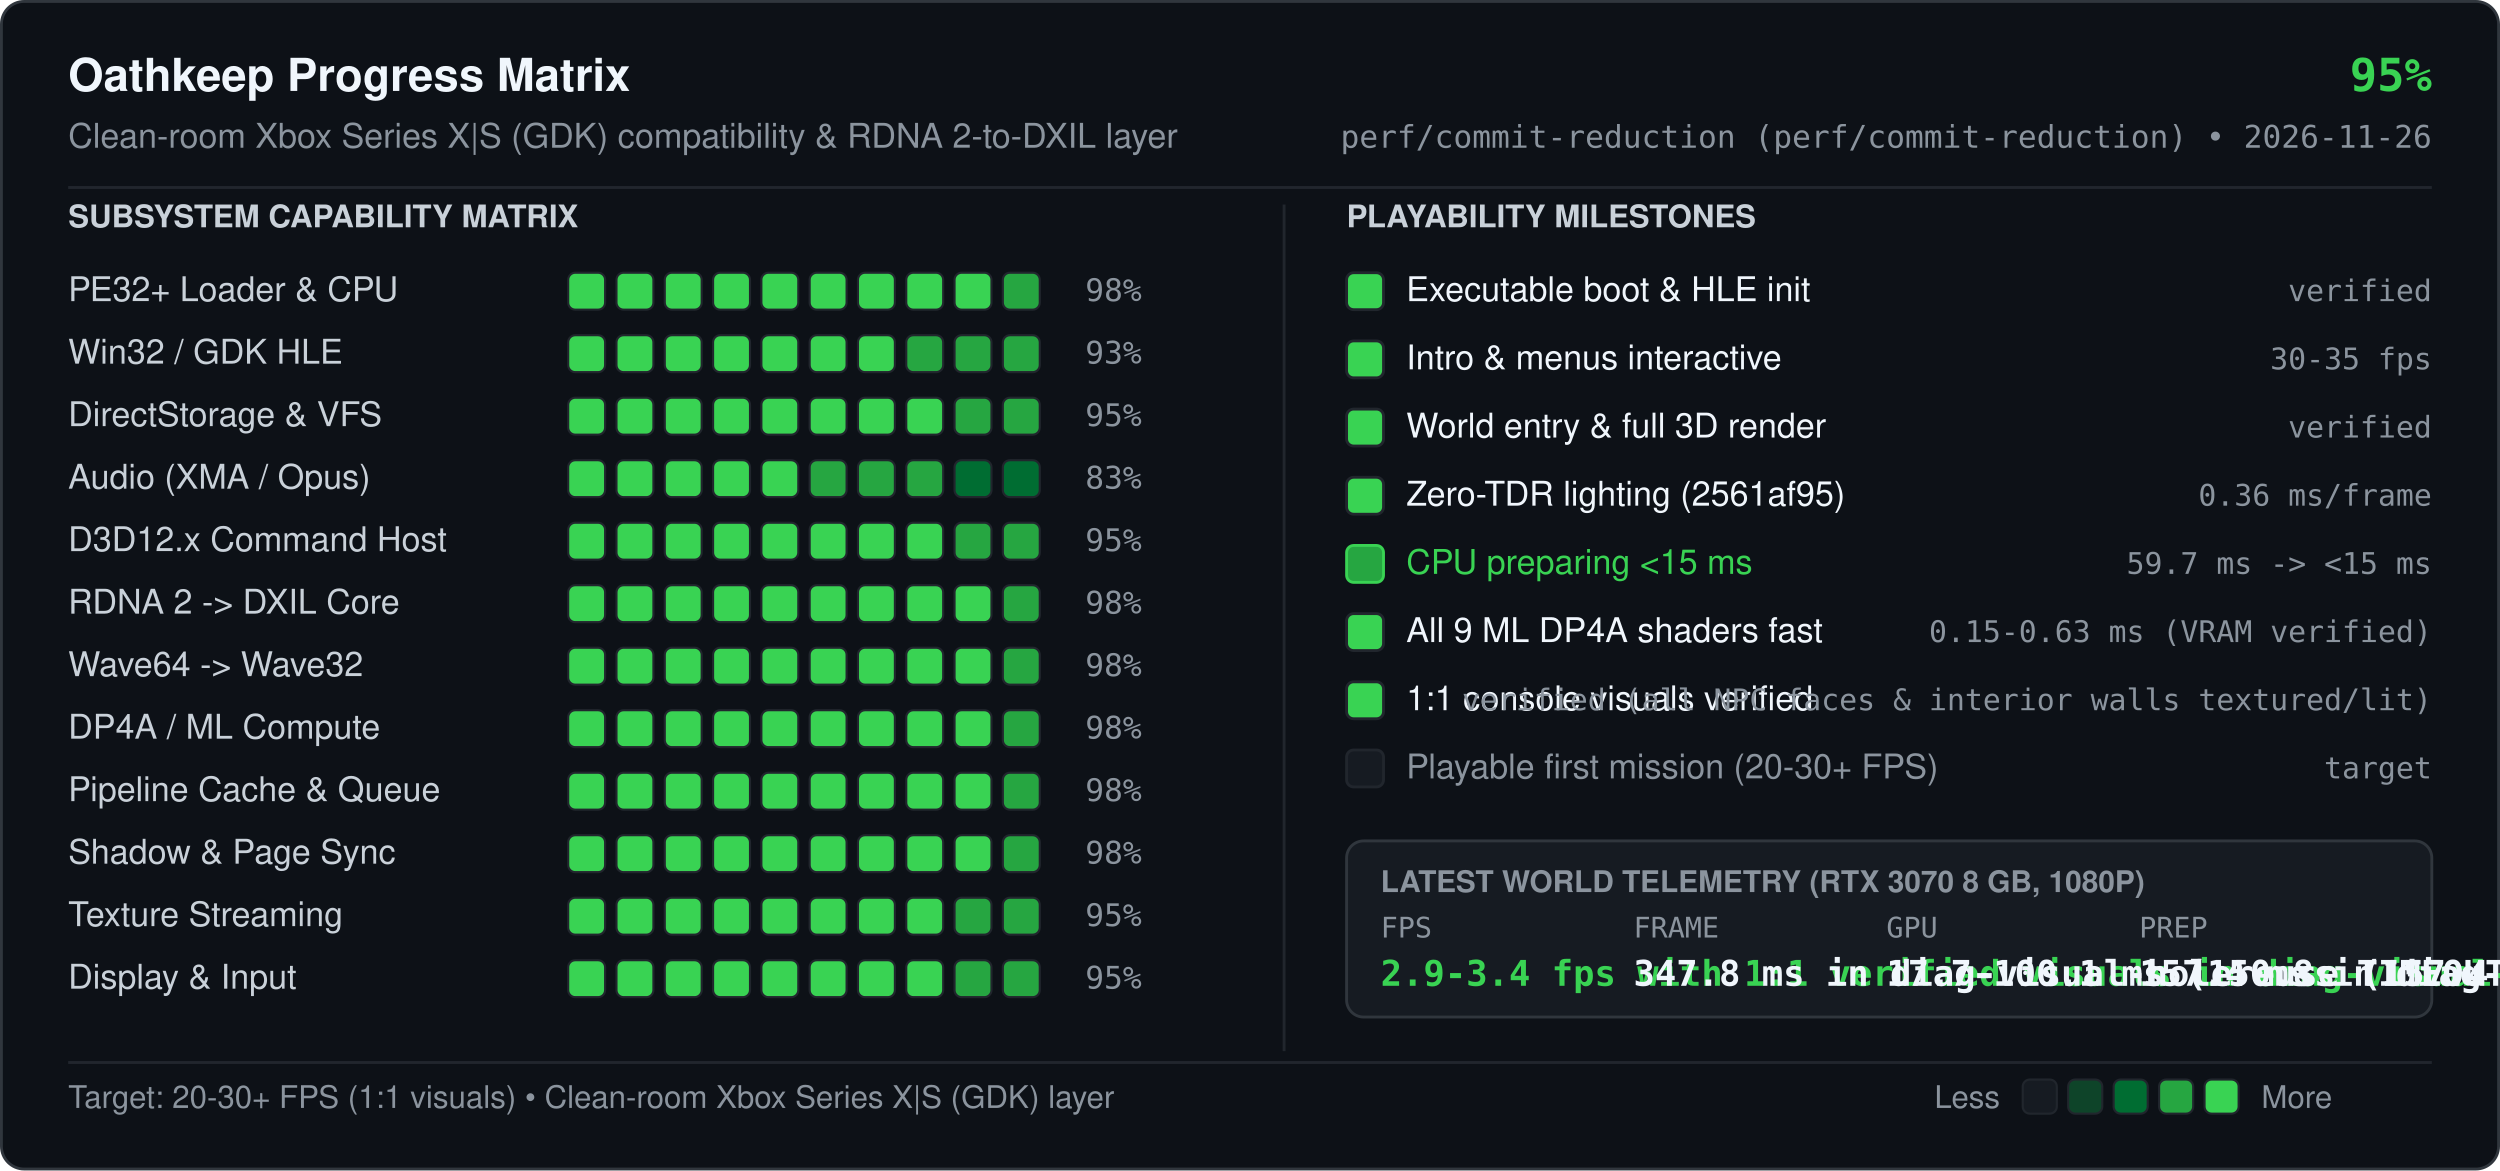
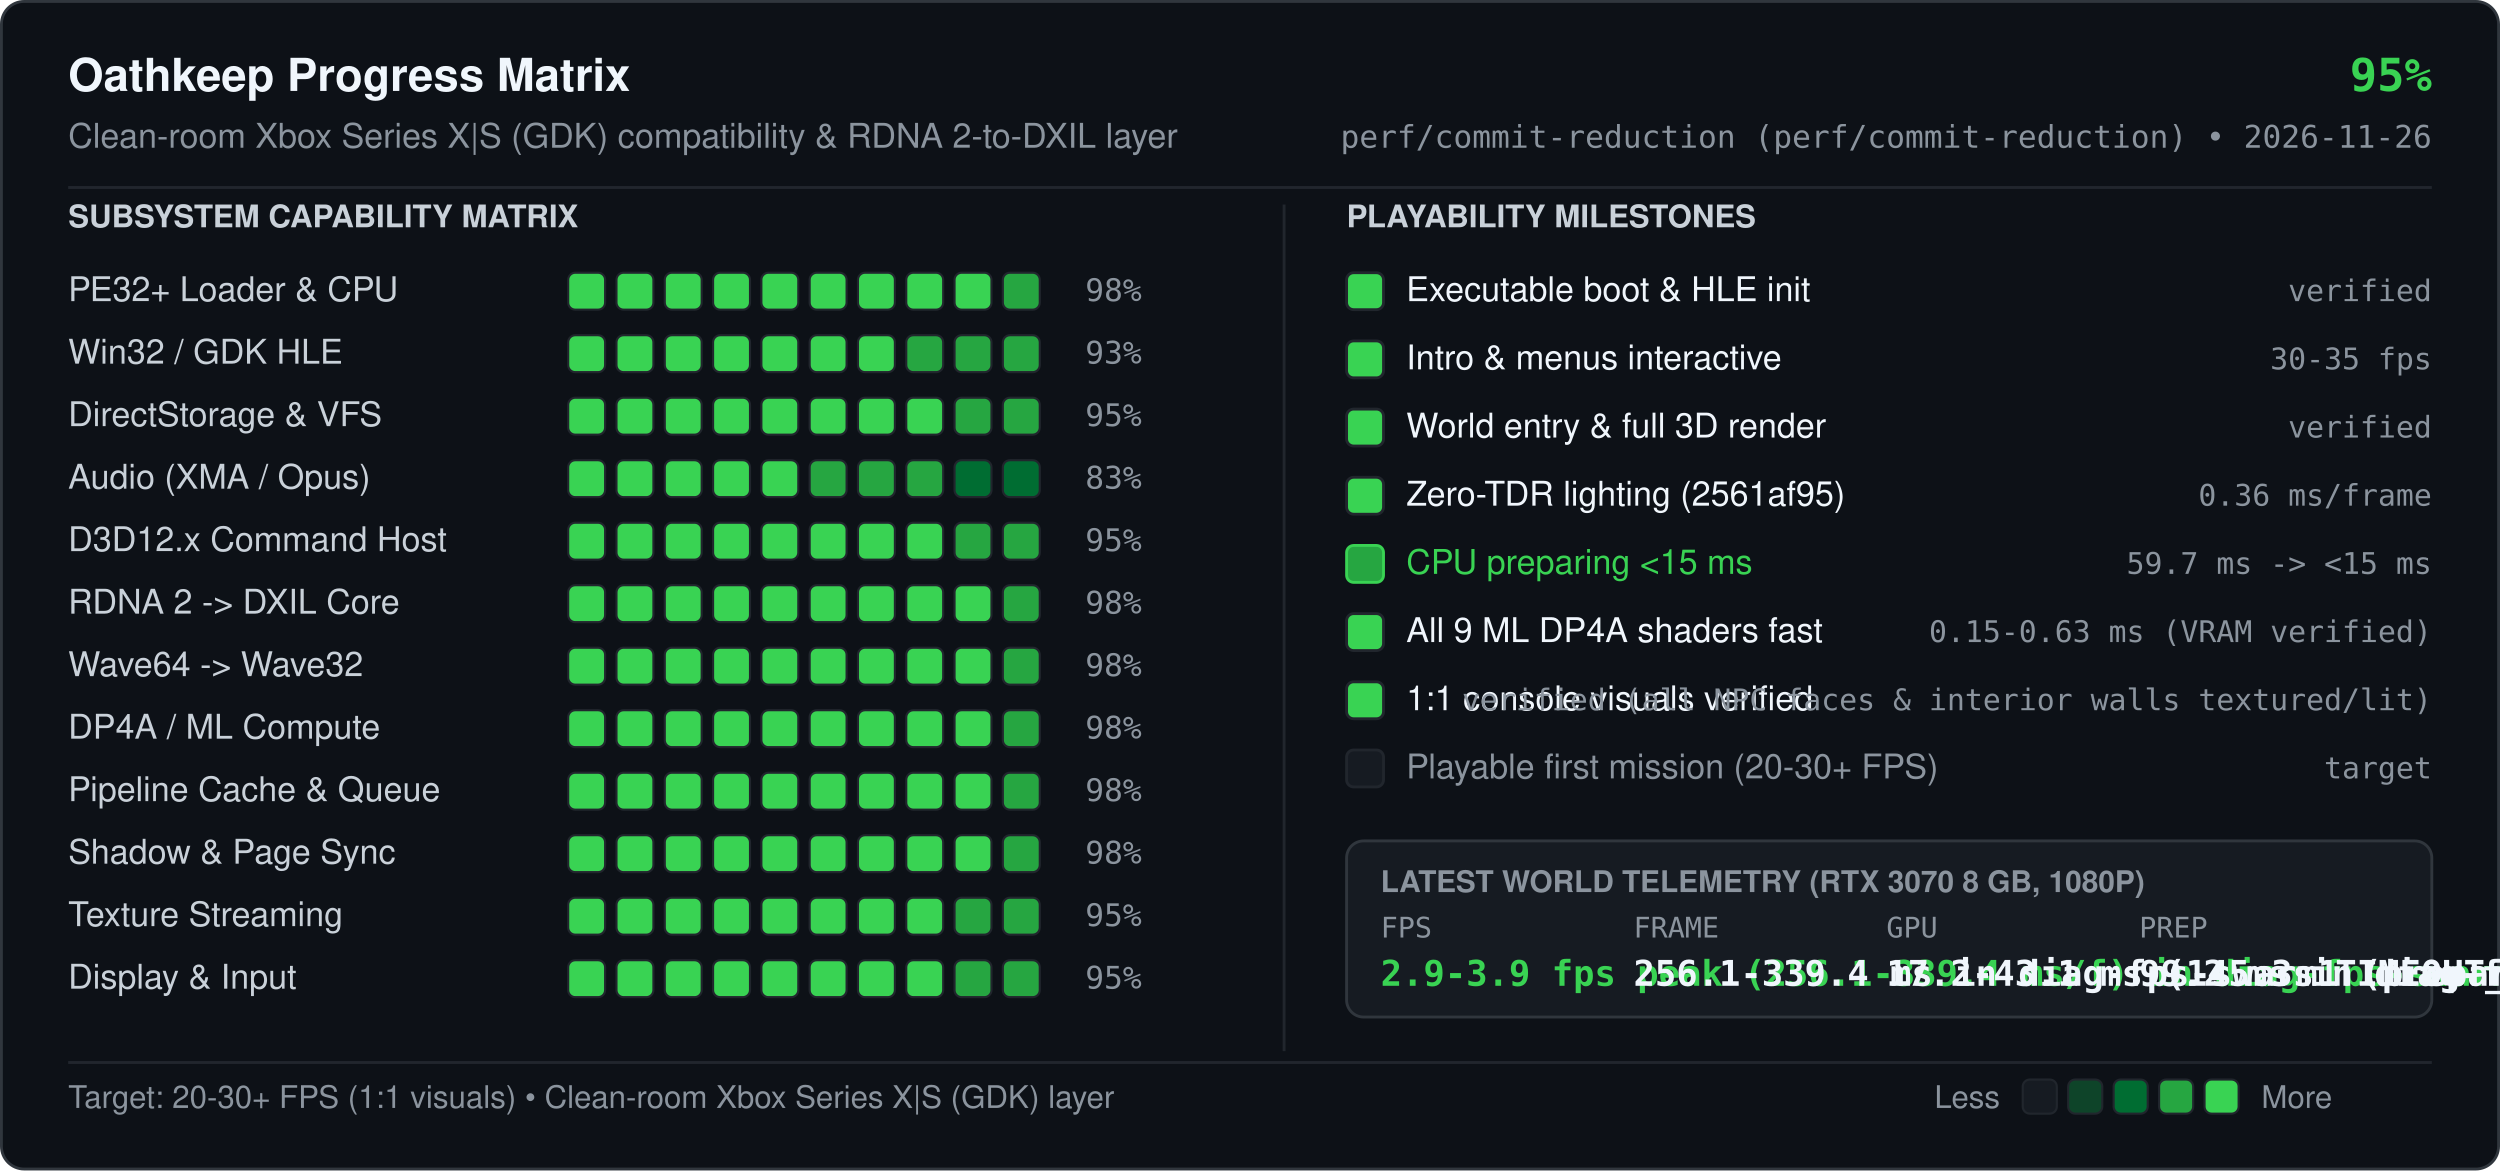
<svg xmlns="http://www.w3.org/2000/svg" width="880" height="412" viewBox="0 0 880 412" role="img" aria-label="Oathkeep Compatibility and Performance Progress">
  <defs>
    <style>text { font-family: -apple-system, BlinkMacSystemFont, 'Segoe UI', Helvetica, Arial, sans-serif; } .mono { font-family: ui-monospace, SFMono-Regular, Menlo, Consolas, monospace; }</style>
  </defs>
  <rect x="0.5" y="0.5" width="879" height="411" rx="8" fill="#0d1117" stroke="#30363d" />
  <text x="24" y="32" fill="#f0f6fc" font-size="16" font-weight="600">Oathkeep Progress Matrix</text>
  <text x="24" y="52" fill="#8b949e" font-size="12">Clean-room Xbox Series X|S (GDK) compatibility &amp; RDNA 2-to-DXIL layer</text>
  <text x="856" y="32" text-anchor="end" fill="#39d353" font-size="16" font-weight="700" class="mono">95%</text>
  <text x="856" y="52" text-anchor="end" fill="#8b949e" font-size="11" class="mono">perf/commit-reduction (perf/commit-reduction) • 2026-11-26</text>
  <line x1="24" y1="66" x2="856" y2="66" stroke="#21262d" />
  <text x="24" y="80" fill="#c9d1d9" font-size="11" font-weight="600">SUBSYSTEM CAPABILITY MATRIX</text>
  <text x="24" y="106" fill="#c9d1d9" font-size="12">PE32+ Loader &amp; CPU</text>
  <rect x="200" y="96" width="13" height="13" rx="2.5" fill="#39d353" stroke="#21262d" stroke-width="0.75" />
  <rect x="217" y="96" width="13" height="13" rx="2.5" fill="#39d353" stroke="#21262d" stroke-width="0.75" />
  <rect x="234" y="96" width="13" height="13" rx="2.5" fill="#39d353" stroke="#21262d" stroke-width="0.75" />
  <rect x="251" y="96" width="13" height="13" rx="2.5" fill="#39d353" stroke="#21262d" stroke-width="0.75" />
  <rect x="268" y="96" width="13" height="13" rx="2.5" fill="#39d353" stroke="#21262d" stroke-width="0.75" />
  <rect x="285" y="96" width="13" height="13" rx="2.5" fill="#39d353" stroke="#21262d" stroke-width="0.75" />
  <rect x="302" y="96" width="13" height="13" rx="2.5" fill="#39d353" stroke="#21262d" stroke-width="0.75" />
  <rect x="319" y="96" width="13" height="13" rx="2.5" fill="#39d353" stroke="#21262d" stroke-width="0.75" />
  <rect x="336" y="96" width="13" height="13" rx="2.5" fill="#39d353" stroke="#21262d" stroke-width="0.75" />
  <rect x="353" y="96" width="13" height="13" rx="2.5" fill="#26a641" stroke="#21262d" stroke-width="0.75" />
  <text x="382" y="106" fill="#8b949e" font-size="11" class="mono"> 98%</text>
  <text x="24" y="128" fill="#c9d1d9" font-size="12">Win32 / GDK HLE</text>
  <rect x="200" y="118" width="13" height="13" rx="2.5" fill="#39d353" stroke="#21262d" stroke-width="0.75" />
  <rect x="217" y="118" width="13" height="13" rx="2.5" fill="#39d353" stroke="#21262d" stroke-width="0.75" />
  <rect x="234" y="118" width="13" height="13" rx="2.5" fill="#39d353" stroke="#21262d" stroke-width="0.75" />
  <rect x="251" y="118" width="13" height="13" rx="2.5" fill="#39d353" stroke="#21262d" stroke-width="0.75" />
  <rect x="268" y="118" width="13" height="13" rx="2.5" fill="#39d353" stroke="#21262d" stroke-width="0.75" />
  <rect x="285" y="118" width="13" height="13" rx="2.5" fill="#39d353" stroke="#21262d" stroke-width="0.75" />
  <rect x="302" y="118" width="13" height="13" rx="2.5" fill="#39d353" stroke="#21262d" stroke-width="0.75" />
  <rect x="319" y="118" width="13" height="13" rx="2.5" fill="#26a641" stroke="#21262d" stroke-width="0.75" />
  <rect x="336" y="118" width="13" height="13" rx="2.5" fill="#26a641" stroke="#21262d" stroke-width="0.75" />
  <rect x="353" y="118" width="13" height="13" rx="2.5" fill="#26a641" stroke="#21262d" stroke-width="0.75" />
  <text x="382" y="128" fill="#8b949e" font-size="11" class="mono"> 93%</text>
  <text x="24" y="150" fill="#c9d1d9" font-size="12">DirectStorage &amp; VFS</text>
  <rect x="200" y="140" width="13" height="13" rx="2.5" fill="#39d353" stroke="#21262d" stroke-width="0.75" />
  <rect x="217" y="140" width="13" height="13" rx="2.5" fill="#39d353" stroke="#21262d" stroke-width="0.75" />
  <rect x="234" y="140" width="13" height="13" rx="2.5" fill="#39d353" stroke="#21262d" stroke-width="0.75" />
  <rect x="251" y="140" width="13" height="13" rx="2.5" fill="#39d353" stroke="#21262d" stroke-width="0.75" />
  <rect x="268" y="140" width="13" height="13" rx="2.5" fill="#39d353" stroke="#21262d" stroke-width="0.75" />
  <rect x="285" y="140" width="13" height="13" rx="2.5" fill="#39d353" stroke="#21262d" stroke-width="0.75" />
  <rect x="302" y="140" width="13" height="13" rx="2.5" fill="#39d353" stroke="#21262d" stroke-width="0.75" />
  <rect x="319" y="140" width="13" height="13" rx="2.5" fill="#39d353" stroke="#21262d" stroke-width="0.75" />
  <rect x="336" y="140" width="13" height="13" rx="2.5" fill="#26a641" stroke="#21262d" stroke-width="0.75" />
  <rect x="353" y="140" width="13" height="13" rx="2.5" fill="#26a641" stroke="#21262d" stroke-width="0.75" />
  <text x="382" y="150" fill="#8b949e" font-size="11" class="mono"> 95%</text>
  <text x="24" y="172" fill="#c9d1d9" font-size="12">Audio (XMA / Opus)</text>
  <rect x="200" y="162" width="13" height="13" rx="2.5" fill="#39d353" stroke="#21262d" stroke-width="0.75" />
  <rect x="217" y="162" width="13" height="13" rx="2.5" fill="#39d353" stroke="#21262d" stroke-width="0.75" />
  <rect x="234" y="162" width="13" height="13" rx="2.5" fill="#39d353" stroke="#21262d" stroke-width="0.75" />
  <rect x="251" y="162" width="13" height="13" rx="2.5" fill="#39d353" stroke="#21262d" stroke-width="0.75" />
  <rect x="268" y="162" width="13" height="13" rx="2.5" fill="#39d353" stroke="#21262d" stroke-width="0.75" />
  <rect x="285" y="162" width="13" height="13" rx="2.5" fill="#26a641" stroke="#21262d" stroke-width="0.75" />
  <rect x="302" y="162" width="13" height="13" rx="2.5" fill="#26a641" stroke="#21262d" stroke-width="0.75" />
  <rect x="319" y="162" width="13" height="13" rx="2.5" fill="#26a641" stroke="#21262d" stroke-width="0.75" />
  <rect x="336" y="162" width="13" height="13" rx="2.5" fill="#006d32" stroke="#21262d" stroke-width="0.75" />
  <rect x="353" y="162" width="13" height="13" rx="2.5" fill="#006d32" stroke="#21262d" stroke-width="0.75" />
  <text x="382" y="172" fill="#8b949e" font-size="11" class="mono"> 83%</text>
  <text x="24" y="194" fill="#c9d1d9" font-size="12">D3D12.x Command Host</text>
  <rect x="200" y="184" width="13" height="13" rx="2.5" fill="#39d353" stroke="#21262d" stroke-width="0.75" />
  <rect x="217" y="184" width="13" height="13" rx="2.5" fill="#39d353" stroke="#21262d" stroke-width="0.75" />
  <rect x="234" y="184" width="13" height="13" rx="2.5" fill="#39d353" stroke="#21262d" stroke-width="0.75" />
  <rect x="251" y="184" width="13" height="13" rx="2.5" fill="#39d353" stroke="#21262d" stroke-width="0.75" />
  <rect x="268" y="184" width="13" height="13" rx="2.5" fill="#39d353" stroke="#21262d" stroke-width="0.75" />
  <rect x="285" y="184" width="13" height="13" rx="2.5" fill="#39d353" stroke="#21262d" stroke-width="0.75" />
  <rect x="302" y="184" width="13" height="13" rx="2.5" fill="#39d353" stroke="#21262d" stroke-width="0.75" />
  <rect x="319" y="184" width="13" height="13" rx="2.5" fill="#39d353" stroke="#21262d" stroke-width="0.75" />
  <rect x="336" y="184" width="13" height="13" rx="2.5" fill="#26a641" stroke="#21262d" stroke-width="0.75" />
  <rect x="353" y="184" width="13" height="13" rx="2.5" fill="#26a641" stroke="#21262d" stroke-width="0.75" />
  <text x="382" y="194" fill="#8b949e" font-size="11" class="mono"> 95%</text>
  <text x="24" y="216" fill="#c9d1d9" font-size="12">RDNA 2 -&gt; DXIL Core</text>
  <rect x="200" y="206" width="13" height="13" rx="2.5" fill="#39d353" stroke="#21262d" stroke-width="0.75" />
  <rect x="217" y="206" width="13" height="13" rx="2.5" fill="#39d353" stroke="#21262d" stroke-width="0.75" />
  <rect x="234" y="206" width="13" height="13" rx="2.5" fill="#39d353" stroke="#21262d" stroke-width="0.75" />
  <rect x="251" y="206" width="13" height="13" rx="2.5" fill="#39d353" stroke="#21262d" stroke-width="0.75" />
  <rect x="268" y="206" width="13" height="13" rx="2.5" fill="#39d353" stroke="#21262d" stroke-width="0.75" />
  <rect x="285" y="206" width="13" height="13" rx="2.5" fill="#39d353" stroke="#21262d" stroke-width="0.75" />
  <rect x="302" y="206" width="13" height="13" rx="2.5" fill="#39d353" stroke="#21262d" stroke-width="0.75" />
  <rect x="319" y="206" width="13" height="13" rx="2.5" fill="#39d353" stroke="#21262d" stroke-width="0.75" />
  <rect x="336" y="206" width="13" height="13" rx="2.5" fill="#39d353" stroke="#21262d" stroke-width="0.75" />
  <rect x="353" y="206" width="13" height="13" rx="2.5" fill="#26a641" stroke="#21262d" stroke-width="0.75" />
  <text x="382" y="216" fill="#8b949e" font-size="11" class="mono"> 98%</text>
  <text x="24" y="238" fill="#c9d1d9" font-size="12">Wave64 -&gt; Wave32</text>
  <rect x="200" y="228" width="13" height="13" rx="2.5" fill="#39d353" stroke="#21262d" stroke-width="0.75" />
  <rect x="217" y="228" width="13" height="13" rx="2.5" fill="#39d353" stroke="#21262d" stroke-width="0.75" />
  <rect x="234" y="228" width="13" height="13" rx="2.5" fill="#39d353" stroke="#21262d" stroke-width="0.75" />
  <rect x="251" y="228" width="13" height="13" rx="2.5" fill="#39d353" stroke="#21262d" stroke-width="0.75" />
  <rect x="268" y="228" width="13" height="13" rx="2.5" fill="#39d353" stroke="#21262d" stroke-width="0.75" />
  <rect x="285" y="228" width="13" height="13" rx="2.5" fill="#39d353" stroke="#21262d" stroke-width="0.75" />
  <rect x="302" y="228" width="13" height="13" rx="2.5" fill="#39d353" stroke="#21262d" stroke-width="0.75" />
  <rect x="319" y="228" width="13" height="13" rx="2.5" fill="#39d353" stroke="#21262d" stroke-width="0.75" />
  <rect x="336" y="228" width="13" height="13" rx="2.5" fill="#39d353" stroke="#21262d" stroke-width="0.75" />
  <rect x="353" y="228" width="13" height="13" rx="2.5" fill="#26a641" stroke="#21262d" stroke-width="0.75" />
  <text x="382" y="238" fill="#8b949e" font-size="11" class="mono"> 98%</text>
  <text x="24" y="260" fill="#c9d1d9" font-size="12">DP4A / ML Compute</text>
  <rect x="200" y="250" width="13" height="13" rx="2.5" fill="#39d353" stroke="#21262d" stroke-width="0.75" />
  <rect x="217" y="250" width="13" height="13" rx="2.5" fill="#39d353" stroke="#21262d" stroke-width="0.75" />
  <rect x="234" y="250" width="13" height="13" rx="2.5" fill="#39d353" stroke="#21262d" stroke-width="0.75" />
  <rect x="251" y="250" width="13" height="13" rx="2.5" fill="#39d353" stroke="#21262d" stroke-width="0.75" />
  <rect x="268" y="250" width="13" height="13" rx="2.5" fill="#39d353" stroke="#21262d" stroke-width="0.75" />
  <rect x="285" y="250" width="13" height="13" rx="2.5" fill="#39d353" stroke="#21262d" stroke-width="0.75" />
  <rect x="302" y="250" width="13" height="13" rx="2.5" fill="#39d353" stroke="#21262d" stroke-width="0.75" />
  <rect x="319" y="250" width="13" height="13" rx="2.5" fill="#39d353" stroke="#21262d" stroke-width="0.75" />
  <rect x="336" y="250" width="13" height="13" rx="2.5" fill="#39d353" stroke="#21262d" stroke-width="0.75" />
  <rect x="353" y="250" width="13" height="13" rx="2.5" fill="#26a641" stroke="#21262d" stroke-width="0.75" />
  <text x="382" y="260" fill="#8b949e" font-size="11" class="mono"> 98%</text>
  <text x="24" y="282" fill="#c9d1d9" font-size="12">Pipeline Cache &amp; Queue</text>
  <rect x="200" y="272" width="13" height="13" rx="2.5" fill="#39d353" stroke="#21262d" stroke-width="0.75" />
  <rect x="217" y="272" width="13" height="13" rx="2.5" fill="#39d353" stroke="#21262d" stroke-width="0.75" />
  <rect x="234" y="272" width="13" height="13" rx="2.5" fill="#39d353" stroke="#21262d" stroke-width="0.75" />
  <rect x="251" y="272" width="13" height="13" rx="2.5" fill="#39d353" stroke="#21262d" stroke-width="0.75" />
  <rect x="268" y="272" width="13" height="13" rx="2.5" fill="#39d353" stroke="#21262d" stroke-width="0.75" />
  <rect x="285" y="272" width="13" height="13" rx="2.5" fill="#39d353" stroke="#21262d" stroke-width="0.75" />
  <rect x="302" y="272" width="13" height="13" rx="2.5" fill="#39d353" stroke="#21262d" stroke-width="0.75" />
  <rect x="319" y="272" width="13" height="13" rx="2.5" fill="#39d353" stroke="#21262d" stroke-width="0.75" />
  <rect x="336" y="272" width="13" height="13" rx="2.5" fill="#39d353" stroke="#21262d" stroke-width="0.75" />
  <rect x="353" y="272" width="13" height="13" rx="2.5" fill="#26a641" stroke="#21262d" stroke-width="0.75" />
  <text x="382" y="282" fill="#8b949e" font-size="11" class="mono"> 98%</text>
  <text x="24" y="304" fill="#c9d1d9" font-size="12">Shadow &amp; Page Sync</text>
  <rect x="200" y="294" width="13" height="13" rx="2.5" fill="#39d353" stroke="#21262d" stroke-width="0.75" />
  <rect x="217" y="294" width="13" height="13" rx="2.5" fill="#39d353" stroke="#21262d" stroke-width="0.75" />
  <rect x="234" y="294" width="13" height="13" rx="2.5" fill="#39d353" stroke="#21262d" stroke-width="0.75" />
  <rect x="251" y="294" width="13" height="13" rx="2.5" fill="#39d353" stroke="#21262d" stroke-width="0.75" />
  <rect x="268" y="294" width="13" height="13" rx="2.5" fill="#39d353" stroke="#21262d" stroke-width="0.75" />
  <rect x="285" y="294" width="13" height="13" rx="2.5" fill="#39d353" stroke="#21262d" stroke-width="0.75" />
  <rect x="302" y="294" width="13" height="13" rx="2.5" fill="#39d353" stroke="#21262d" stroke-width="0.75" />
  <rect x="319" y="294" width="13" height="13" rx="2.5" fill="#39d353" stroke="#21262d" stroke-width="0.75" />
  <rect x="336" y="294" width="13" height="13" rx="2.5" fill="#39d353" stroke="#21262d" stroke-width="0.75" />
  <rect x="353" y="294" width="13" height="13" rx="2.5" fill="#26a641" stroke="#21262d" stroke-width="0.75" />
  <text x="382" y="304" fill="#8b949e" font-size="11" class="mono"> 98%</text>
  <text x="24" y="326" fill="#c9d1d9" font-size="12">Texture Streaming</text>
  <rect x="200" y="316" width="13" height="13" rx="2.5" fill="#39d353" stroke="#21262d" stroke-width="0.75" />
  <rect x="217" y="316" width="13" height="13" rx="2.5" fill="#39d353" stroke="#21262d" stroke-width="0.75" />
  <rect x="234" y="316" width="13" height="13" rx="2.5" fill="#39d353" stroke="#21262d" stroke-width="0.75" />
  <rect x="251" y="316" width="13" height="13" rx="2.5" fill="#39d353" stroke="#21262d" stroke-width="0.75" />
  <rect x="268" y="316" width="13" height="13" rx="2.5" fill="#39d353" stroke="#21262d" stroke-width="0.75" />
  <rect x="285" y="316" width="13" height="13" rx="2.5" fill="#39d353" stroke="#21262d" stroke-width="0.75" />
  <rect x="302" y="316" width="13" height="13" rx="2.5" fill="#39d353" stroke="#21262d" stroke-width="0.75" />
  <rect x="319" y="316" width="13" height="13" rx="2.5" fill="#39d353" stroke="#21262d" stroke-width="0.75" />
  <rect x="336" y="316" width="13" height="13" rx="2.5" fill="#26a641" stroke="#21262d" stroke-width="0.75" />
  <rect x="353" y="316" width="13" height="13" rx="2.5" fill="#26a641" stroke="#21262d" stroke-width="0.75" />
  <text x="382" y="326" fill="#8b949e" font-size="11" class="mono"> 95%</text>
  <text x="24" y="348" fill="#c9d1d9" font-size="12">Display &amp; Input</text>
  <rect x="200" y="338" width="13" height="13" rx="2.5" fill="#39d353" stroke="#21262d" stroke-width="0.75" />
  <rect x="217" y="338" width="13" height="13" rx="2.5" fill="#39d353" stroke="#21262d" stroke-width="0.75" />
  <rect x="234" y="338" width="13" height="13" rx="2.5" fill="#39d353" stroke="#21262d" stroke-width="0.75" />
  <rect x="251" y="338" width="13" height="13" rx="2.5" fill="#39d353" stroke="#21262d" stroke-width="0.75" />
  <rect x="268" y="338" width="13" height="13" rx="2.5" fill="#39d353" stroke="#21262d" stroke-width="0.75" />
  <rect x="285" y="338" width="13" height="13" rx="2.5" fill="#39d353" stroke="#21262d" stroke-width="0.75" />
  <rect x="302" y="338" width="13" height="13" rx="2.5" fill="#39d353" stroke="#21262d" stroke-width="0.75" />
  <rect x="319" y="338" width="13" height="13" rx="2.5" fill="#39d353" stroke="#21262d" stroke-width="0.75" />
  <rect x="336" y="338" width="13" height="13" rx="2.5" fill="#26a641" stroke="#21262d" stroke-width="0.75" />
  <rect x="353" y="338" width="13" height="13" rx="2.5" fill="#26a641" stroke="#21262d" stroke-width="0.75" />
  <text x="382" y="348" fill="#8b949e" font-size="11" class="mono"> 95%</text>
  <line x1="452" y1="72" x2="452" y2="370" stroke="#21262d" />
  <text x="474" y="80" fill="#c9d1d9" font-size="11" font-weight="600">PLAYABILITY MILESTONES</text>
  <rect x="474" y="96" width="13" height="13" rx="2.5" fill="#39d353" stroke="#21262d" stroke-width="1" />
  <text x="495" y="106" fill="#f0f6fc" font-size="12" font-weight="500">Executable boot &amp; HLE init</text>
  <text x="856" y="106" text-anchor="end" fill="#8b949e" font-size="10.5" class="mono">verified</text>
  <rect x="474" y="120" width="13" height="13" rx="2.5" fill="#39d353" stroke="#21262d" stroke-width="1" />
  <text x="495" y="130" fill="#f0f6fc" font-size="12" font-weight="500">Intro &amp; menus interactive</text>
  <text x="856" y="130" text-anchor="end" fill="#8b949e" font-size="10.5" class="mono">30-35 fps</text>
  <rect x="474" y="144" width="13" height="13" rx="2.5" fill="#39d353" stroke="#21262d" stroke-width="1" />
  <text x="495" y="154" fill="#f0f6fc" font-size="12" font-weight="500">World entry &amp; full 3D render</text>
  <text x="856" y="154" text-anchor="end" fill="#8b949e" font-size="10.5" class="mono">verified</text>
  <rect x="474" y="168" width="13" height="13" rx="2.5" fill="#39d353" stroke="#21262d" stroke-width="1" />
  <text x="495" y="178" fill="#f0f6fc" font-size="12" font-weight="500">Zero-TDR lighting (2561af95)</text>
  <text x="856" y="178" text-anchor="end" fill="#8b949e" font-size="10.5" class="mono">0.36 ms/frame</text>
  <rect x="474" y="192" width="13" height="13" rx="2.5" fill="#26a641" stroke="#39d353" stroke-width="1" />
  <text x="495" y="202" fill="#39d353" font-size="12" font-weight="500">CPU preparing &lt;15 ms</text>
  <text x="856" y="202" text-anchor="end" fill="#8b949e" font-size="10.5" class="mono">59.7 ms -&gt; &lt;15 ms</text>
  <rect x="474" y="216" width="13" height="13" rx="2.5" fill="#39d353" stroke="#21262d" stroke-width="1" />
  <text x="495" y="226" fill="#f0f6fc" font-size="12" font-weight="500">All 9 ML DP4A shaders fast</text>
  <text x="856" y="226" text-anchor="end" fill="#8b949e" font-size="10.5" class="mono">0.15-0.63 ms (VRAM verified)</text>
  <rect x="474" y="240" width="13" height="13" rx="2.5" fill="#39d353" stroke="#21262d" stroke-width="1" />
  <text x="495" y="250" fill="#f0f6fc" font-size="12" font-weight="500">1:1 console visuals verified</text>
  <text x="856" y="250" text-anchor="end" fill="#8b949e" font-size="10.5" class="mono">verified (all NPC faces &amp; interior walls textured/lit)</text>
  <rect x="474" y="264" width="13" height="13" rx="2.5" fill="#161b22" stroke="#21262d" stroke-width="1" />
  <text x="495" y="274" fill="#8b949e" font-size="12" font-weight="500">Playable first mission (20-30+ FPS)</text>
  <text x="856" y="274" text-anchor="end" fill="#8b949e" font-size="10.5" class="mono">target</text>
  <rect x="474" y="296" width="382" height="62" rx="6" fill="#161b22" stroke="#30363d" />
  <text x="486" y="314" fill="#8b949e" font-size="10.5" font-weight="600">LATEST WORLD TELEMETRY (RTX 3070 8 GB, 1080P)</text>
  <text x="486" y="330" fill="#8b949e" font-size="10" class="mono">FPS</text>
-   <text x="486" y="347" fill="#39d353" font-size="12.5" font-weight="600" class="mono">2.9-3.4 fps with 1:1 verified visuals in diag-visual-holereuse (150.8s TIMEOUT_CLEAN; peak VRAM 7,148/7,161 MB, 24,000+ hole-reused textures, 0 crashes/TDRs/OOMs)</text>
+   <text x="486" y="347" fill="#39d353" font-size="12.5" font-weight="600" class="mono">2.9-3.9 fps peak (256.1-339.4 ms/f) in diag-fps-swarm1 (145.3s TIMEOUT_CLEAN; peak VRAM 6,838/7,161 MB, 0 crashes/TDRs/OOMs)</text>
  <text x="575" y="330" fill="#8b949e" font-size="10" class="mono">FRAME</text>
-   <text x="575" y="347" fill="#f0f6fc" font-size="12.5" font-weight="600" class="mono">347.8 ms in diag-visual-holereuse (157.4 ms preparing, 100.1 ms GPU, 57.4 ms copy-back; 1:1 console visuals verified — all NPC faces &amp; interior walls textured and lit)</text>
+   <text x="575" y="347" fill="#f0f6fc" font-size="12.5" font-weight="600" class="mono">256.1-339.4 ms in diag-fps-swarm1 (preparing 157.4-&gt;99.2 ms, GPU 100.1-&gt;43.1 ms, copy-back 57.4-&gt;35.0 ms, land::rest 25.6-&gt;0.92 ms)</text>
  <text x="664" y="330" fill="#8b949e" font-size="10" class="mono">GPU</text>
-   <text x="664" y="347" fill="#f0f6fc" font-size="12.5" font-weight="600" class="mono">17.7-100.1 ms (150.8s TIMEOUT_CLEAN; peak VRAM 7,148/7,161 MB, staging 57-112 MB, tiles 305/320 MB reused, 0 depth-plane misses)</text>
+   <text x="664" y="347" fill="#f0f6fc" font-size="12.5" font-weight="600" class="mono">17.2-43.1 ms (145.3s TIMEOUT_CLEAN; peak VRAM 6,838/7,161 MB, -310 MB headroom, 0 depth-plane misses)</text>
  <text x="753" y="330" fill="#8b949e" font-size="10" class="mono">PREP</text>
-   <text x="753" y="347" fill="#f0f6fc" font-size="12.5" font-weight="600" class="mono">157.4 ms in diag-visual-holereuse (2324-3044 draws/f, 0 non-RT dropped shaders, 0 capped-view-heap hits)</text>
+   <text x="753" y="347" fill="#f0f6fc" font-size="12.5" font-weight="600" class="mono">99.2 ms in diag-fps-swarm1 (-37% vs 157.4 ms; snapshots 24.7-&gt;13.6 ms, heap spans 3.9-&gt;0.5 ms, 0 refused buffer views)</text>
  <line x1="24" y1="374" x2="856" y2="374" stroke="#21262d" />
  <text x="24" y="390" fill="#8b949e" font-size="11">Target: 20-30+ FPS (1:1 visuals) • Clean-room Xbox Series X|S (GDK) layer</text>
  <text x="704" y="390" text-anchor="end" fill="#8b949e" font-size="11">Less</text>
  <rect x="712" y="380" width="12" height="12" rx="2.5" fill="#161b22" stroke="#21262d" stroke-width="0.75" />
  <rect x="728" y="380" width="12" height="12" rx="2.5" fill="#0e4429" stroke="#21262d" stroke-width="0.75" />
  <rect x="744" y="380" width="12" height="12" rx="2.5" fill="#006d32" stroke="#21262d" stroke-width="0.75" />
  <rect x="760" y="380" width="12" height="12" rx="2.5" fill="#26a641" stroke="#21262d" stroke-width="0.75" />
  <rect x="776" y="380" width="12" height="12" rx="2.5" fill="#39d353" stroke="#21262d" stroke-width="0.75" />
  <text x="796" y="390" fill="#8b949e" font-size="11">More</text>
</svg>
